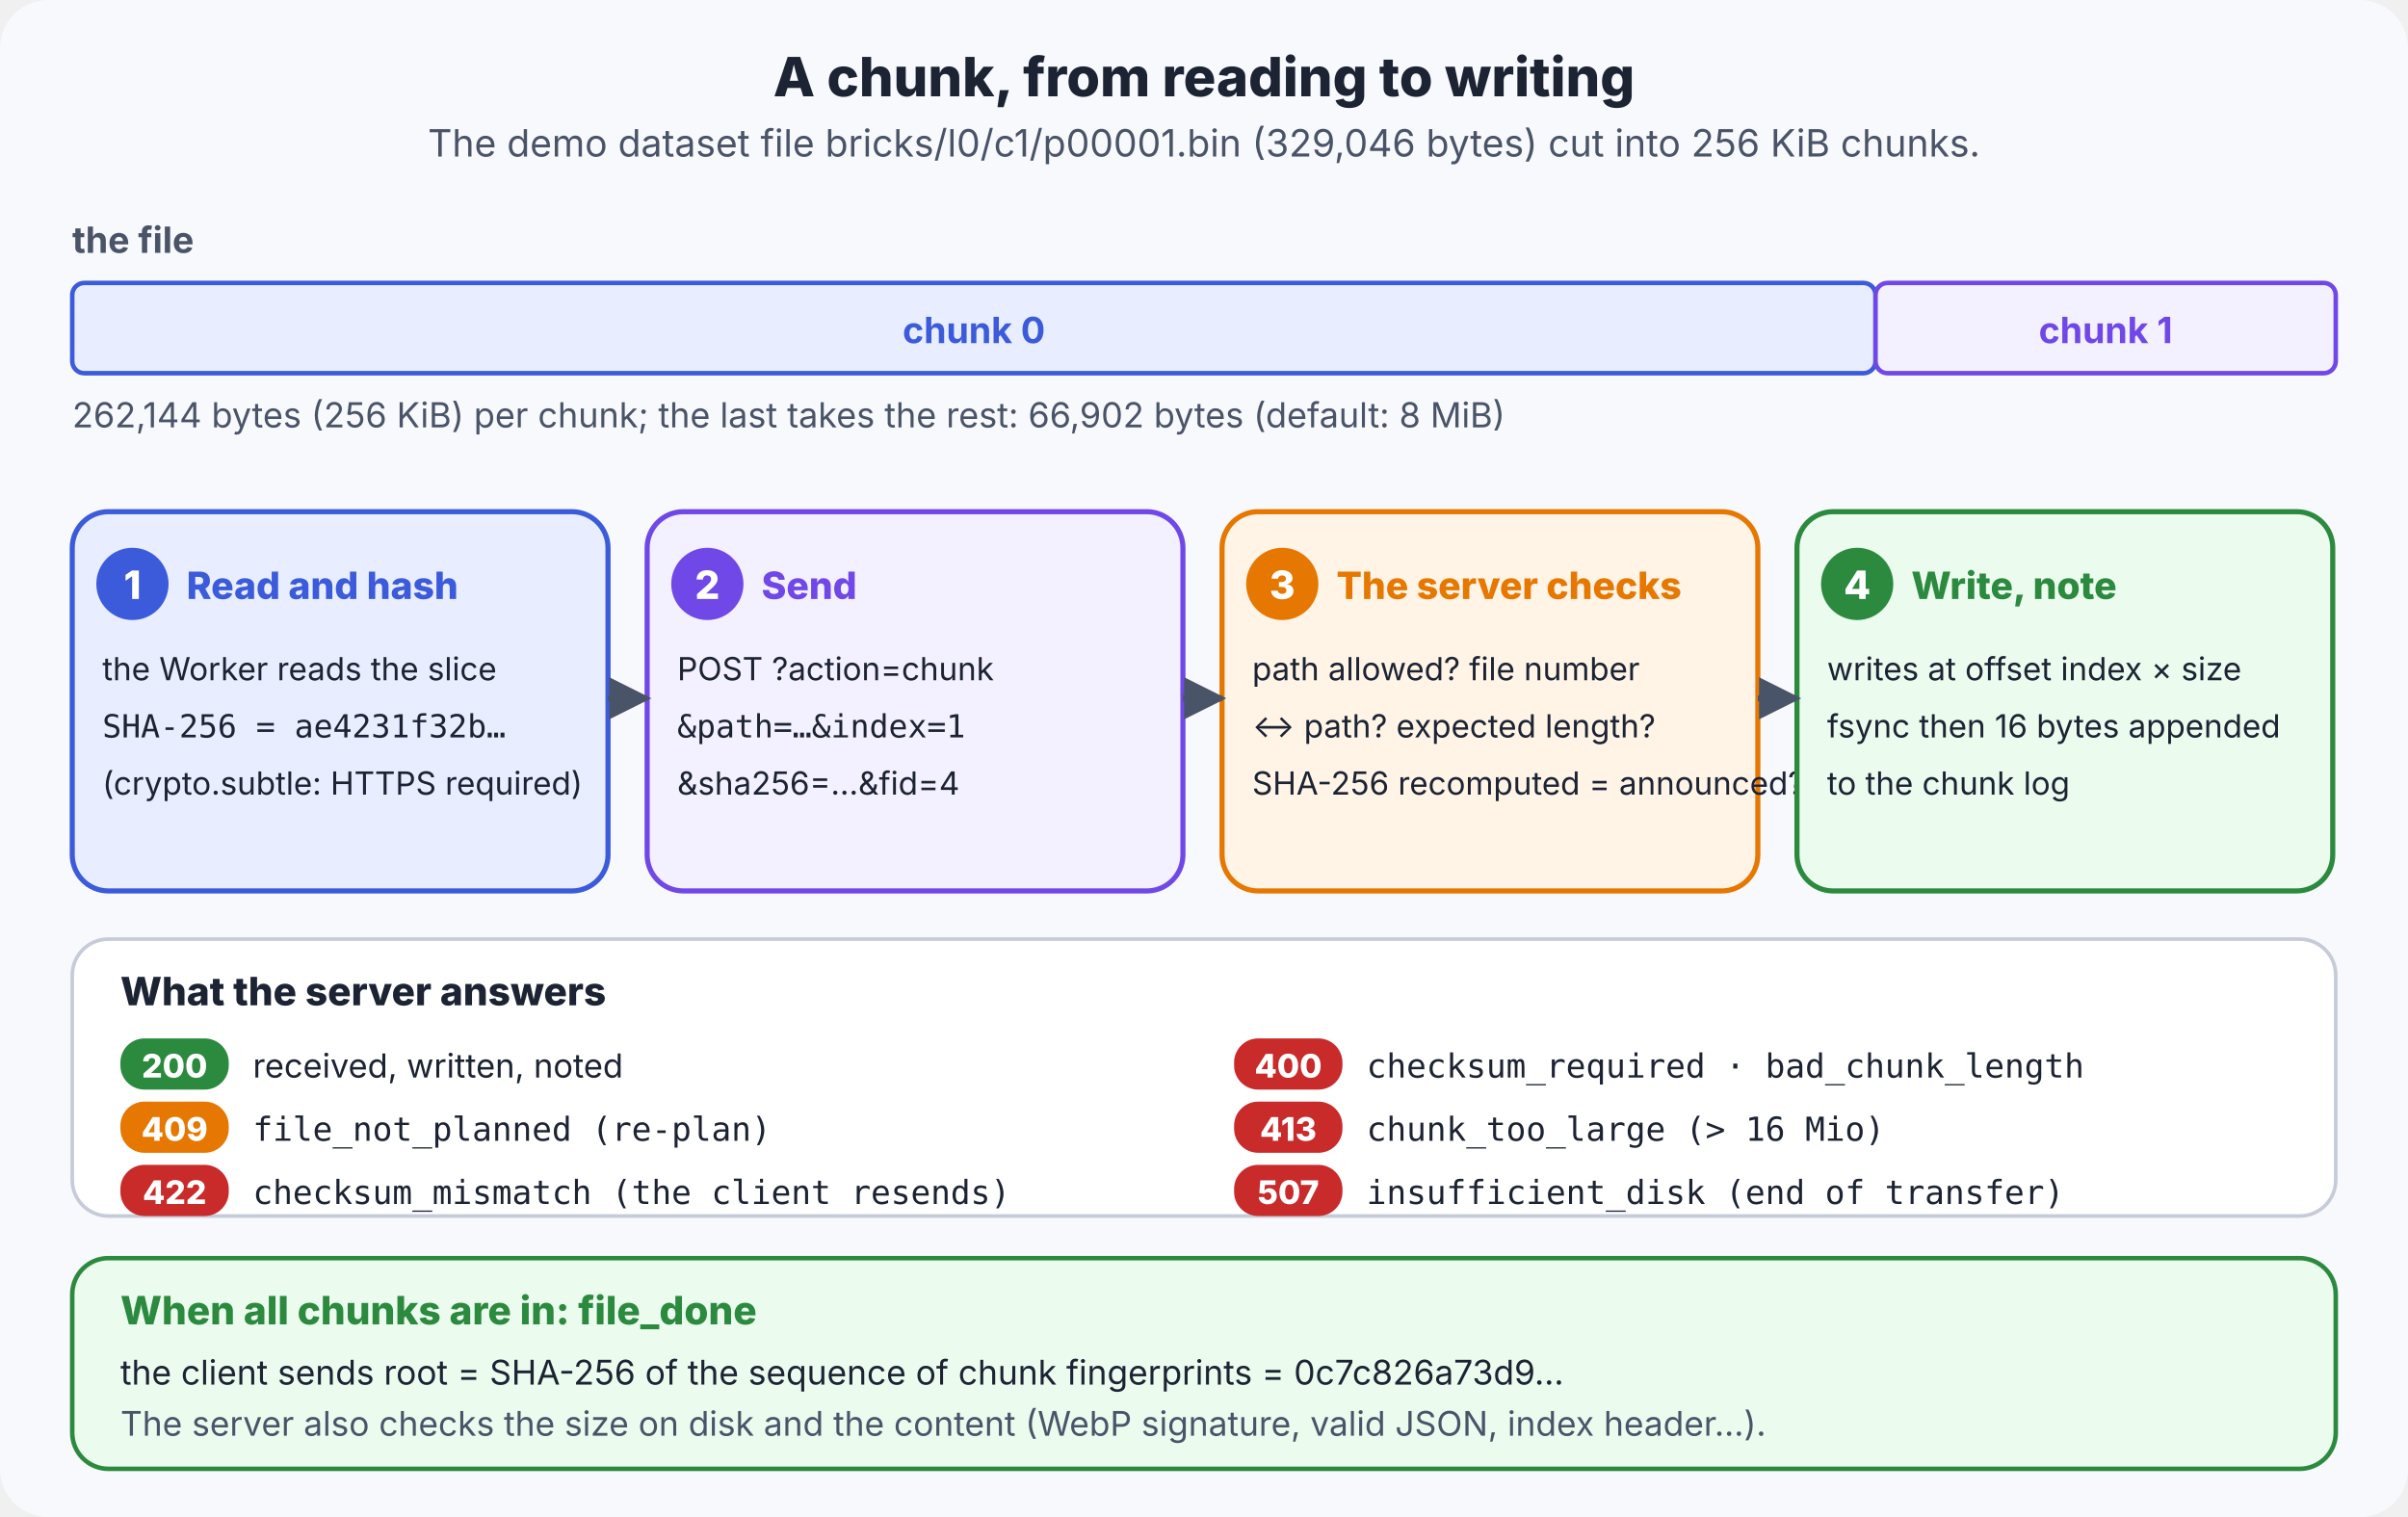
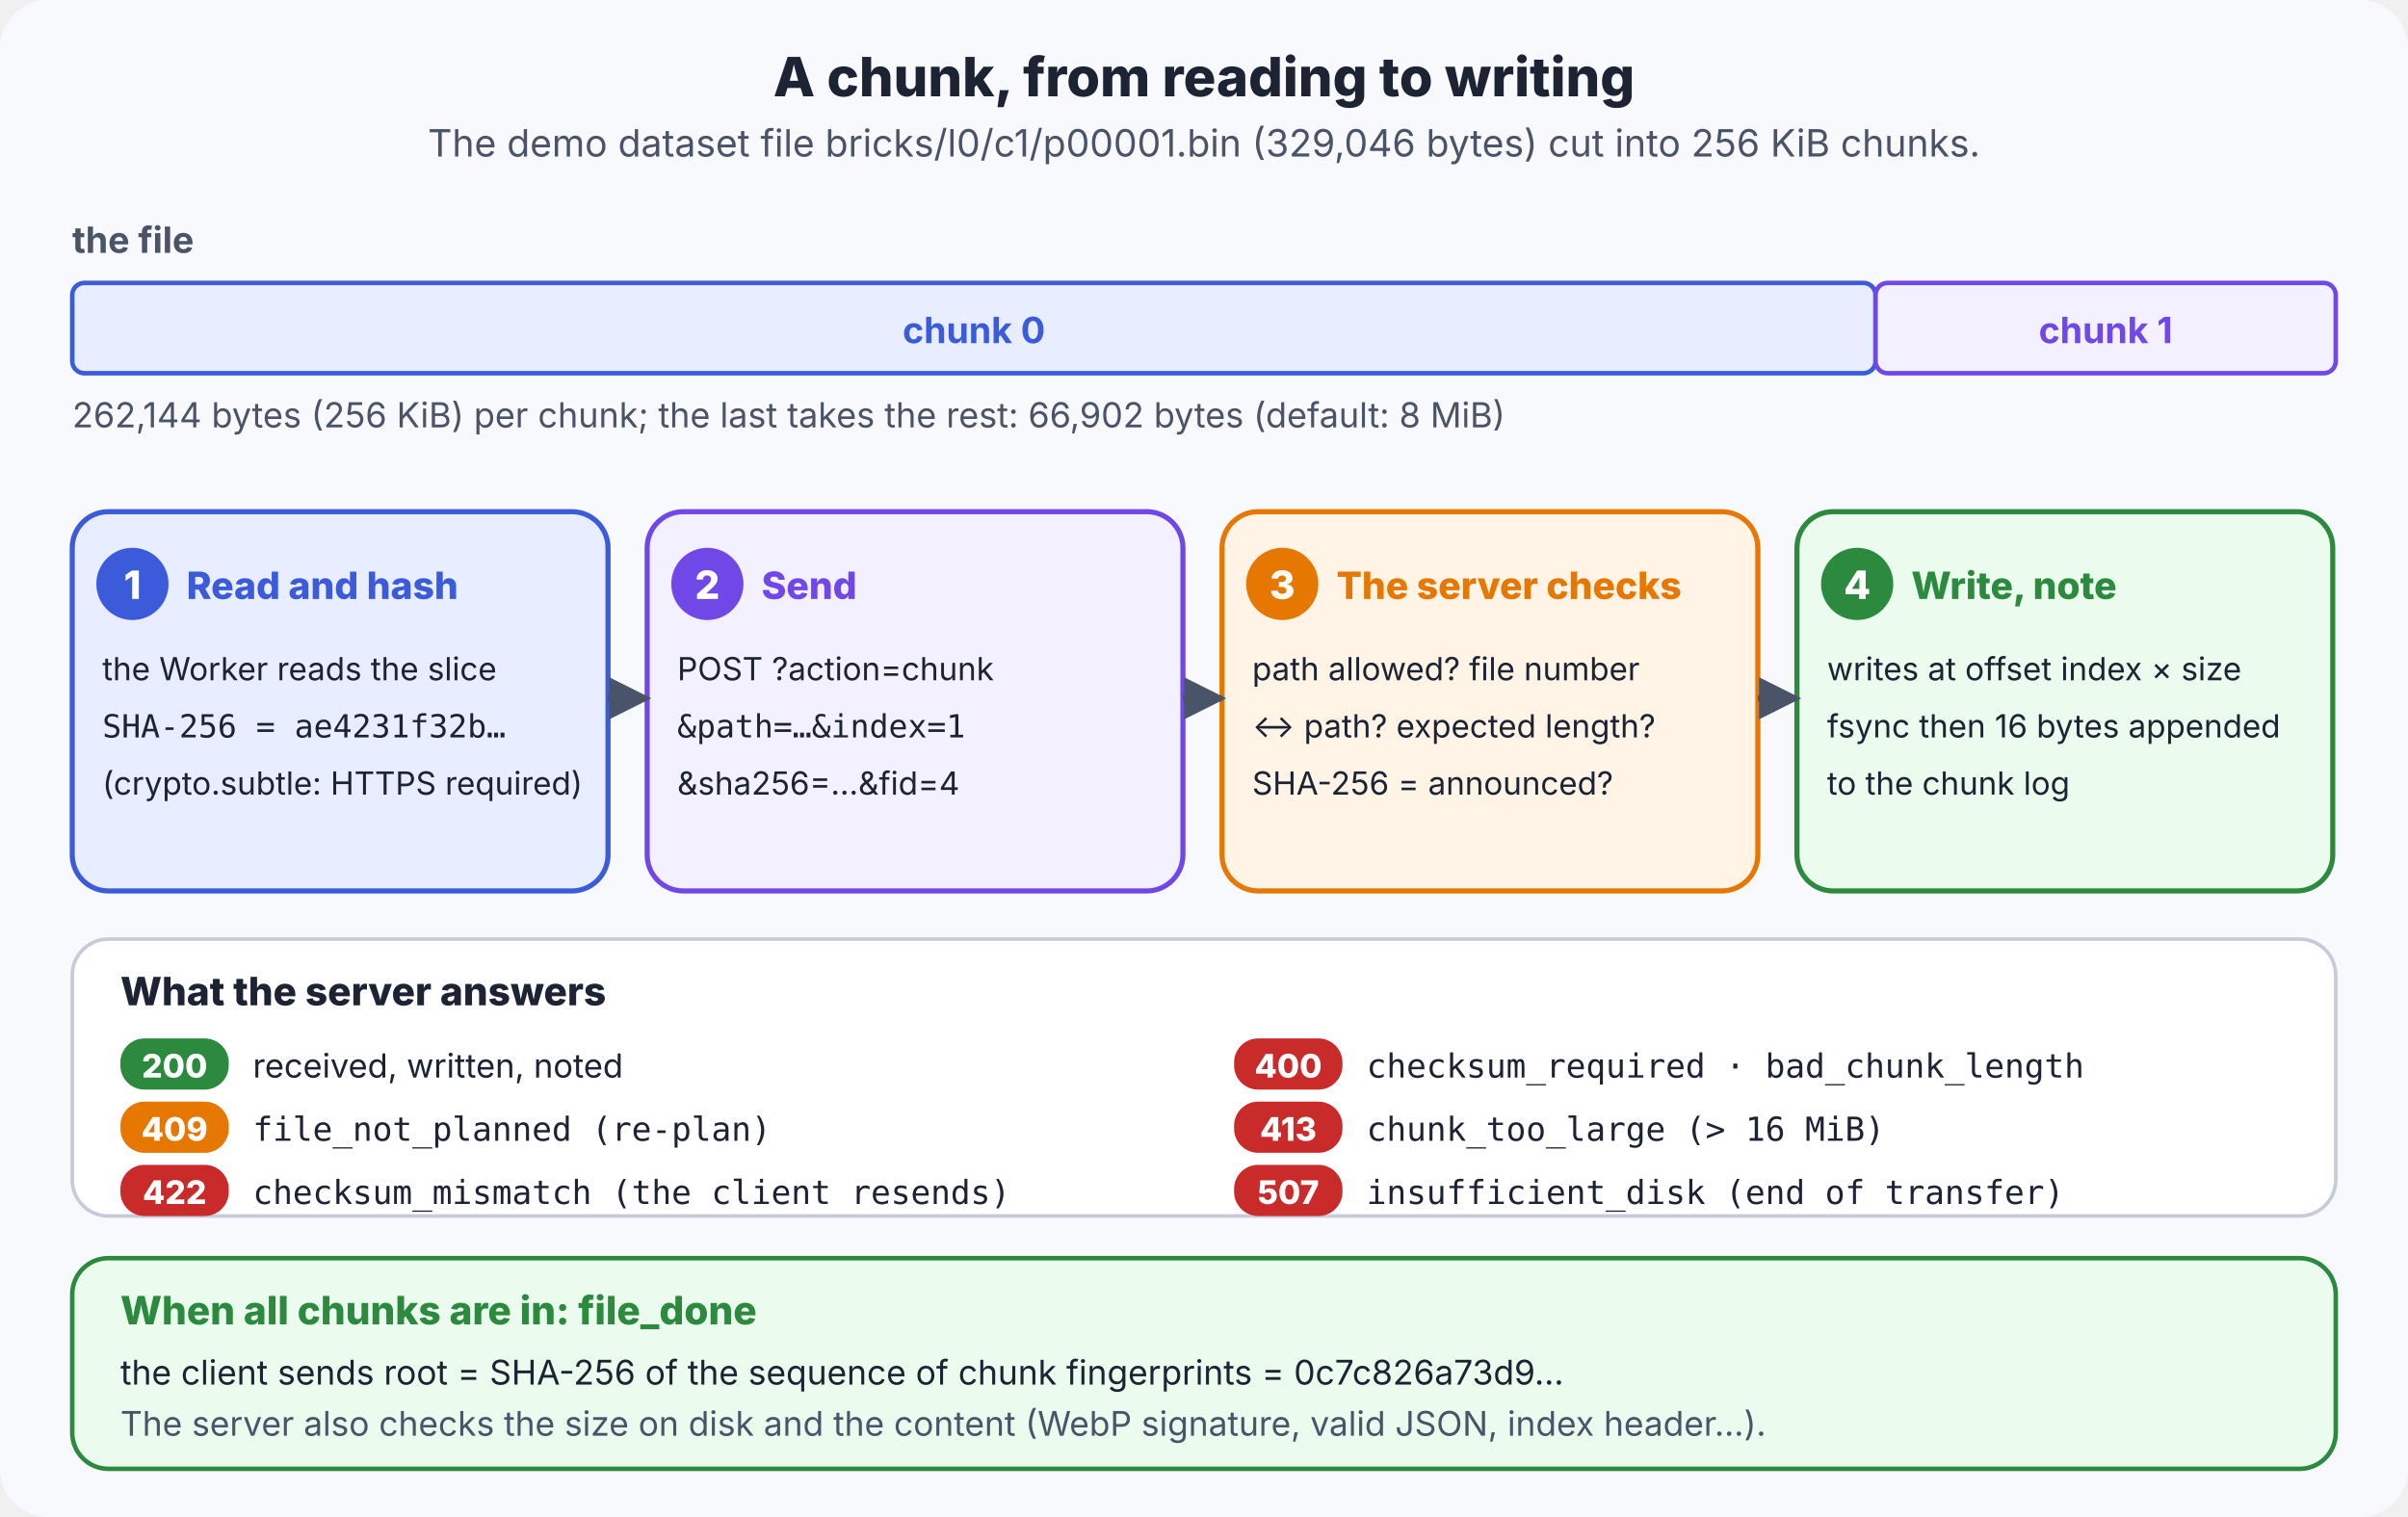
<svg xmlns="http://www.w3.org/2000/svg" viewBox="0 0 800 504" font-family="Inter, sans-serif">
  <defs>
    <marker id="arr" viewBox="0 0 10 10" refX="9" refY="5" markerWidth="7" markerHeight="7" orient="auto">
      <path d="M0,0 L10,5 L0,10 z" fill="#4a5468" />
    </marker>
    <marker id="arrr" viewBox="0 0 10 10" refX="9" refY="5" markerWidth="7" markerHeight="7" orient="auto">
      <path d="M0,0 L10,5 L0,10 z" fill="#c92a2a" />
    </marker>
  </defs>
  <rect width="800" height="504" rx="16" fill="#f8f9fd" />
  <text x="400" y="32" font-size="18" font-weight="800" fill="#1c2333" text-anchor="middle">A chunk, from reading to writing</text>
  <text x="400" y="52" font-size="12.5" font-weight="400" fill="#4a5468" text-anchor="middle">The demo dataset file bricks/l0/c1/p00001.bin (329,046 bytes) cut into 256 KiB chunks.</text>
  <text x="24" y="84" font-size="12" font-weight="700" fill="#4a5468" text-anchor="start">the file</text>
  <rect x="24.0" y="94" width="599.103" height="30" rx="4" fill="#e8edff" stroke="#3b5bdb" stroke-width="1.5" />
  <text x="323.551" y="114" font-size="12" font-weight="700" fill="#3b5bdb" text-anchor="middle">chunk 0</text>
  <rect x="623.103" y="94" width="152.897" height="30" rx="4" fill="#f3f0ff" stroke="#7048e8" stroke-width="1.5" />
  <text x="699.551" y="114" font-size="12" font-weight="700" fill="#7048e8" text-anchor="middle">chunk 1</text>
  <text x="24" y="142" font-size="11.5" font-weight="400" fill="#4a5468" text-anchor="start">262,144 bytes (256 KiB) per chunk; the last takes the rest: 66,902 bytes  (default: 8 MiB)</text>
  <rect x="24" y="170" width="178" height="126" rx="12" fill="#e8edff" stroke="#3b5bdb" stroke-width="1.7" />
  <circle cx="44" cy="194" r="12" fill="#3b5bdb" stroke="none" stroke-width="1" />
  <text x="44" y="199" font-size="13" font-weight="800" fill="#fff" text-anchor="middle">1</text>
  <text x="62" y="199" font-size="12.5" font-weight="800" fill="#3b5bdb" text-anchor="start">Read and hash</text>
  <text x="34" y="226" font-size="10.6" font-weight="400" fill="#1c2333" text-anchor="start">the Worker reads the slice</text>
  <text x="34" y="245" font-size="10.6" font-weight="400" fill="#1c2333" text-anchor="start" font-family="'DejaVu Sans Mono', 'Liberation Mono', monospace">SHA-256 = ae4231f32b…</text>
  <text x="34" y="264" font-size="10.6" font-weight="400" fill="#1c2333" text-anchor="start">(crypto.subtle: HTTPS required)</text>
  <rect x="215" y="170" width="178" height="126" rx="12" fill="#f3f0ff" stroke="#7048e8" stroke-width="1.7" />
  <circle cx="235" cy="194" r="12" fill="#7048e8" stroke="none" stroke-width="1" />
  <text x="235" y="199" font-size="13" font-weight="800" fill="#fff" text-anchor="middle">2</text>
  <text x="253" y="199" font-size="12.5" font-weight="800" fill="#7048e8" text-anchor="start">Send</text>
  <text x="225" y="226" font-size="10.6" font-weight="400" fill="#1c2333" text-anchor="start">POST ?action=chunk</text>
  <text x="225" y="245" font-size="10.6" font-weight="400" fill="#1c2333" text-anchor="start" font-family="'DejaVu Sans Mono', 'Liberation Mono', monospace">&amp;path=…&amp;index=1</text>
  <text x="225" y="264" font-size="10.6" font-weight="400" fill="#1c2333" text-anchor="start">&amp;sha256=…&amp;fid=4</text>
  <line x1="202" y1="232" x2="215" y2="232" stroke="#4a5468" stroke-width="2" marker-end="url(#arr)" />
  <rect x="406" y="170" width="178" height="126" rx="12" fill="#fff4e6" stroke="#e67700" stroke-width="1.7" />
  <circle cx="426" cy="194" r="12" fill="#e67700" stroke="none" stroke-width="1" />
  <text x="426" y="199" font-size="13" font-weight="800" fill="#fff" text-anchor="middle">3</text>
  <text x="444" y="199" font-size="12.5" font-weight="800" fill="#e67700" text-anchor="start">The server checks</text>
  <text x="416" y="226" font-size="10.6" font-weight="400" fill="#1c2333" text-anchor="start">path allowed? file number</text>
  <text x="416" y="245" font-size="10.6" font-weight="400" fill="#1c2333" text-anchor="start">↔ path? expected length?</text>
-   <text x="416" y="264" font-size="10.6" font-weight="400" fill="#1c2333" text-anchor="start">SHA-256 recomputed = announced?</text>
+   <text x="416" y="264" font-size="10.6" font-weight="400" fill="#1c2333" text-anchor="start">SHA-256 = announced?</text>
  <line x1="393" y1="232" x2="406" y2="232" stroke="#4a5468" stroke-width="2" marker-end="url(#arr)" />
  <rect x="597" y="170" width="178" height="126" rx="12" fill="#ebfbee" stroke="#2b8a3e" stroke-width="1.7" />
  <circle cx="617" cy="194" r="12" fill="#2b8a3e" stroke="none" stroke-width="1" />
  <text x="617" y="199" font-size="13" font-weight="800" fill="#fff" text-anchor="middle">4</text>
  <text x="635" y="199" font-size="12.5" font-weight="800" fill="#2b8a3e" text-anchor="start">Write, note</text>
  <text x="607" y="226" font-size="10.6" font-weight="400" fill="#1c2333" text-anchor="start">writes at offset index × size</text>
  <text x="607" y="245" font-size="10.6" font-weight="400" fill="#1c2333" text-anchor="start">fsync then 16 bytes appended</text>
  <text x="607" y="264" font-size="10.6" font-weight="400" fill="#1c2333" text-anchor="start">to the chunk log</text>
  <line x1="584" y1="232" x2="597" y2="232" stroke="#4a5468" stroke-width="2" marker-end="url(#arr)" />
  <rect x="24" y="312" width="752" height="92" rx="12" fill="#fff" stroke="#c5cbd8" stroke-width="1.2" />
  <text x="40" y="334" font-size="13" font-weight="800" fill="#1c2333" text-anchor="start">What the server answers</text>
  <rect x="40" y="345" width="36" height="17" rx="8" fill="#2b8a3e" stroke="#2b8a3e" stroke-width="0" />
  <text x="58" y="358" font-size="10.8" font-weight="800" fill="#fff" text-anchor="middle">200</text>
  <text x="84" y="358" font-size="11" font-weight="400" fill="#1c2333" text-anchor="start">received, written, noted</text>
  <rect x="410" y="345" width="36" height="17" rx="8" fill="#c92a2a" stroke="#c92a2a" stroke-width="0" />
  <text x="428" y="358" font-size="10.8" font-weight="800" fill="#fff" text-anchor="middle">400</text>
  <text x="454" y="358" font-size="11" font-weight="400" fill="#1c2333" text-anchor="start" font-family="'DejaVu Sans Mono', 'Liberation Mono', monospace">checksum_required · bad_chunk_length</text>
  <rect x="40" y="366" width="36" height="17" rx="8" fill="#e67700" stroke="#e67700" stroke-width="0" />
  <text x="58" y="379" font-size="10.8" font-weight="800" fill="#fff" text-anchor="middle">409</text>
  <text x="84" y="379" font-size="11" font-weight="400" fill="#1c2333" text-anchor="start" font-family="'DejaVu Sans Mono', 'Liberation Mono', monospace">file_not_planned (re-plan)</text>
  <rect x="410" y="366" width="36" height="17" rx="8" fill="#c92a2a" stroke="#c92a2a" stroke-width="0" />
  <text x="428" y="379" font-size="10.8" font-weight="800" fill="#fff" text-anchor="middle">413</text>
-   <text x="454" y="379" font-size="11" font-weight="400" fill="#1c2333" text-anchor="start" font-family="'DejaVu Sans Mono', 'Liberation Mono', monospace">chunk_too_large (&gt; 16 Mio)</text>
+   <text x="454" y="379" font-size="11" font-weight="400" fill="#1c2333" text-anchor="start" font-family="'DejaVu Sans Mono', 'Liberation Mono', monospace">chunk_too_large (&gt; 16 MiB)</text>
  <rect x="40" y="387" width="36" height="17" rx="8" fill="#c92a2a" stroke="#c92a2a" stroke-width="0" />
  <text x="58" y="400" font-size="10.8" font-weight="800" fill="#fff" text-anchor="middle">422</text>
  <text x="84" y="400" font-size="11" font-weight="400" fill="#1c2333" text-anchor="start" font-family="'DejaVu Sans Mono', 'Liberation Mono', monospace">checksum_mismatch (the client resends)</text>
  <rect x="410" y="387" width="36" height="17" rx="8" fill="#c92a2a" stroke="#c92a2a" stroke-width="0" />
  <text x="428" y="400" font-size="10.8" font-weight="800" fill="#fff" text-anchor="middle">507</text>
  <text x="454" y="400" font-size="11" font-weight="400" fill="#1c2333" text-anchor="start" font-family="'DejaVu Sans Mono', 'Liberation Mono', monospace">insufficient_disk (end of transfer)</text>
  <rect x="24" y="418" width="752" height="70" rx="12" fill="#ebfbee" stroke="#2b8a3e" stroke-width="1.5" />
  <text x="40" y="440" font-size="13" font-weight="800" fill="#2b8a3e" text-anchor="start">When all chunks are in: file_done</text>
  <text x="40" y="460" font-size="11.3" font-weight="400" fill="#1c2333" text-anchor="start">the client sends root = SHA-256 of the sequence of chunk fingerprints = 0c7c826a73d9…</text>
  <text x="40" y="477" font-size="11.3" font-weight="400" fill="#4a5468" text-anchor="start">The server also checks the size on disk and the content (WebP signature, valid JSON, index header…).</text>
</svg>
